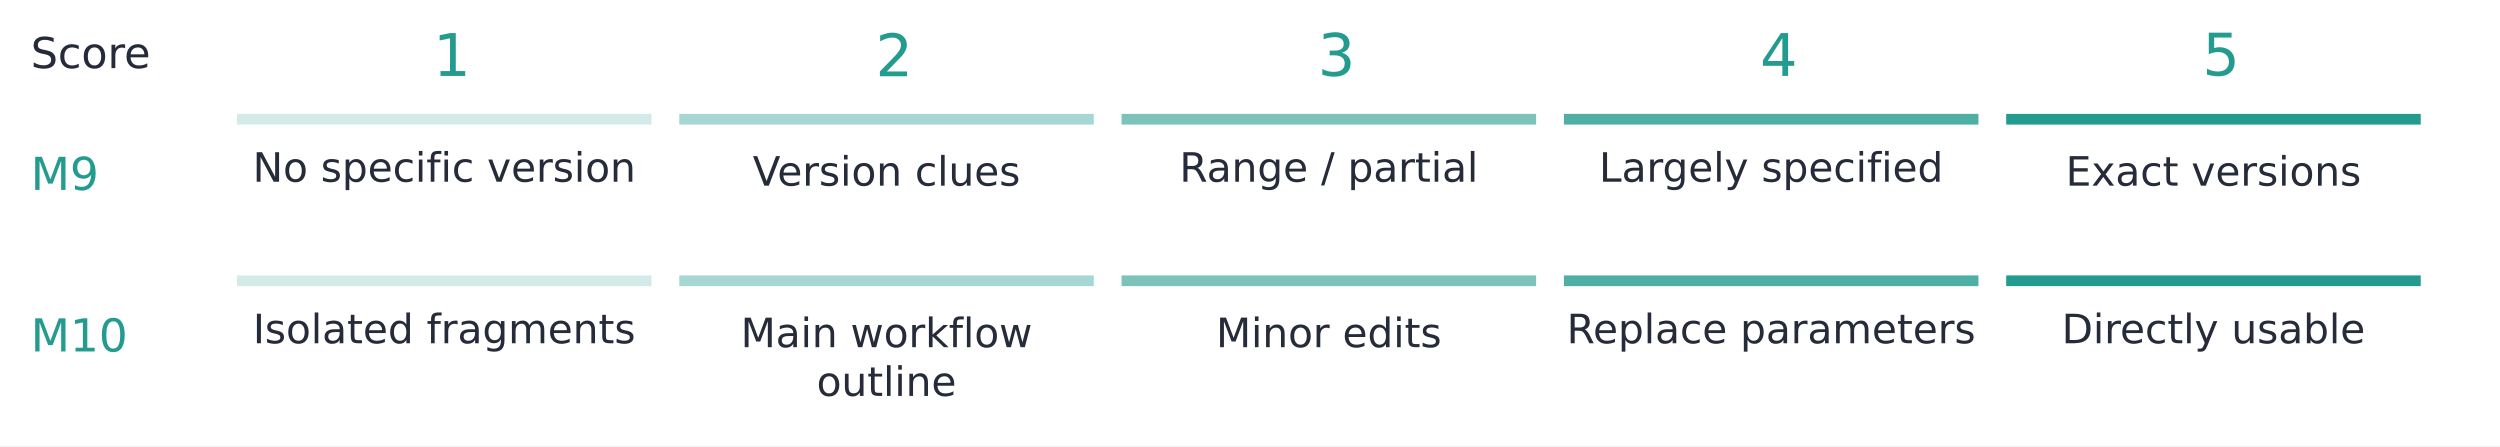
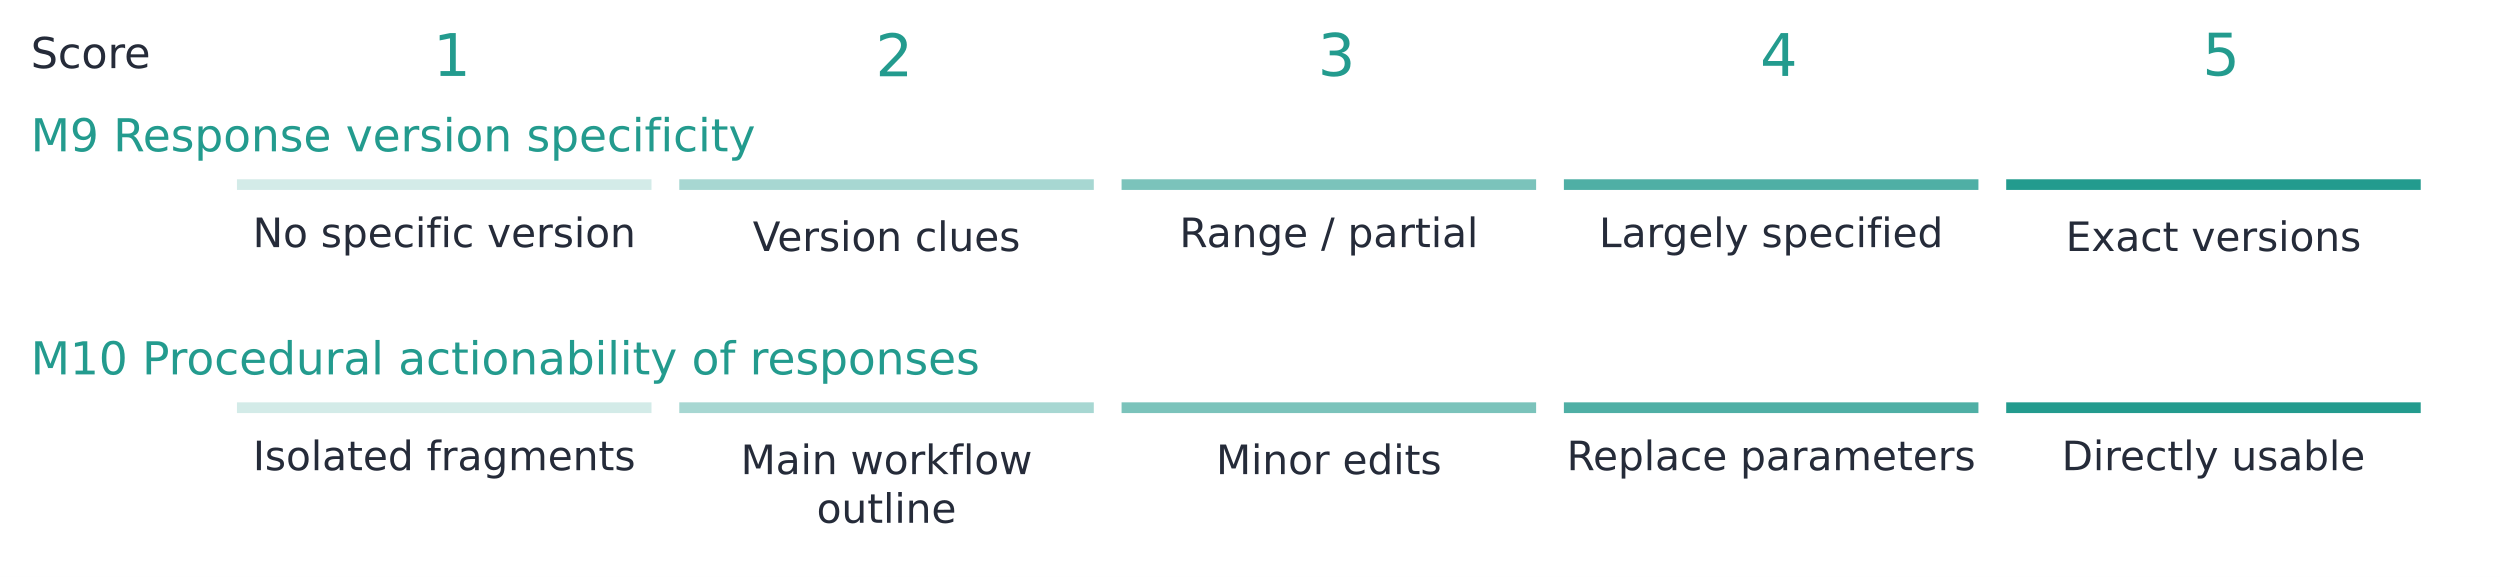
- <svg xmlns="http://www.w3.org/2000/svg" width="468pt" height="83.52pt" viewBox="0 0 468 83.52" version="1.1">
+ <svg xmlns="http://www.w3.org/2000/svg" width="468pt" height="108pt" viewBox="0 0 468 108" version="1.1">
  <defs>
    <style type="text/css">*{stroke-linejoin: round; stroke-linecap: butt}</style>
  </defs>
  <g id="figure_1">
    <g id="patch_1">
-       <path d="M 0 83.52  L 468 83.52  L 468 0  L 0 0  z " style="fill: #ffffff" />
+       <path d="M 0 108  L 468 108  L 468 0  L 0 0  z " style="fill: #ffffff" />
    </g>
    <g id="axes_1">
      <g id="line2d_1">
-         <path d="M 45.36 22.32  L 120.96 22.32  " clip-path="url(#pf0985feac5)" style="fill: none; stroke: #d3ebe8; stroke-width: 2; stroke-linecap: square" />
+         <path d="M 45.36 34.56  L 120.96 34.56  " clip-path="url(#pd53c5b107e)" style="fill: none; stroke: #d3ebe8; stroke-width: 2; stroke-linecap: square" />
      </g>
      <g id="line2d_2">
-         <path d="M 128.16 22.32  L 203.76 22.32  " clip-path="url(#pf0985feac5)" style="fill: none; stroke: #a7d7d2; stroke-width: 2; stroke-linecap: square" />
+         <path d="M 128.16 34.56  L 203.76 34.56  " clip-path="url(#pd53c5b107e)" style="fill: none; stroke: #a7d7d2; stroke-width: 2; stroke-linecap: square" />
      </g>
      <g id="line2d_3">
-         <path d="M 210.96 22.32  L 286.56 22.32  " clip-path="url(#pf0985feac5)" style="fill: none; stroke: #7bc3bb; stroke-width: 2; stroke-linecap: square" />
+         <path d="M 210.96 34.56  L 286.56 34.56  " clip-path="url(#pd53c5b107e)" style="fill: none; stroke: #7bc3bb; stroke-width: 2; stroke-linecap: square" />
      </g>
      <g id="line2d_4">
-         <path d="M 293.76 22.32  L 369.36 22.32  " clip-path="url(#pf0985feac5)" style="fill: none; stroke: #4fafa5; stroke-width: 2; stroke-linecap: square" />
+         <path d="M 293.76 34.56  L 369.36 34.56  " clip-path="url(#pd53c5b107e)" style="fill: none; stroke: #4fafa5; stroke-width: 2; stroke-linecap: square" />
      </g>
      <g id="line2d_5">
-         <path d="M 376.56 22.32  L 452.16 22.32  " clip-path="url(#pf0985feac5)" style="fill: none; stroke: #239b8e; stroke-width: 2; stroke-linecap: square" />
+         <path d="M 376.56 34.56  L 452.16 34.56  " clip-path="url(#pd53c5b107e)" style="fill: none; stroke: #239b8e; stroke-width: 2; stroke-linecap: square" />
      </g>
      <g id="line2d_6">
-         <path d="M 45.36 52.56  L 120.96 52.56  " clip-path="url(#pf0985feac5)" style="fill: none; stroke: #d3ebe8; stroke-width: 2; stroke-linecap: square" />
+         <path d="M 45.36 76.32  L 120.96 76.32  " clip-path="url(#pd53c5b107e)" style="fill: none; stroke: #d3ebe8; stroke-width: 2; stroke-linecap: square" />
      </g>
      <g id="line2d_7">
-         <path d="M 128.16 52.56  L 203.76 52.56  " clip-path="url(#pf0985feac5)" style="fill: none; stroke: #a7d7d2; stroke-width: 2; stroke-linecap: square" />
+         <path d="M 128.16 76.32  L 203.76 76.32  " clip-path="url(#pd53c5b107e)" style="fill: none; stroke: #a7d7d2; stroke-width: 2; stroke-linecap: square" />
      </g>
      <g id="line2d_8">
-         <path d="M 210.96 52.56  L 286.56 52.56  " clip-path="url(#pf0985feac5)" style="fill: none; stroke: #7bc3bb; stroke-width: 2; stroke-linecap: square" />
+         <path d="M 210.96 76.32  L 286.56 76.32  " clip-path="url(#pd53c5b107e)" style="fill: none; stroke: #7bc3bb; stroke-width: 2; stroke-linecap: square" />
      </g>
      <g id="line2d_9">
-         <path d="M 293.76 52.56  L 369.36 52.56  " clip-path="url(#pf0985feac5)" style="fill: none; stroke: #4fafa5; stroke-width: 2; stroke-linecap: square" />
+         <path d="M 293.76 76.32  L 369.36 76.32  " clip-path="url(#pd53c5b107e)" style="fill: none; stroke: #4fafa5; stroke-width: 2; stroke-linecap: square" />
      </g>
      <g id="line2d_10">
-         <path d="M 376.56 52.56  L 452.16 52.56  " clip-path="url(#pf0985feac5)" style="fill: none; stroke: #239b8e; stroke-width: 2; stroke-linecap: square" />
+         <path d="M 376.56 76.32  L 452.16 76.32  " clip-path="url(#pd53c5b107e)" style="fill: none; stroke: #239b8e; stroke-width: 2; stroke-linecap: square" />
      </g>
      <g id="text_1">
        <text style="font-size: 8px; font-family: 'DejaVu Sans'; text-anchor: start; fill: #252b39" x="5.76" y="12.752" transform="rotate(-0 5.76 12.75188)">Score</text>
      </g>
      <g id="text_2">
        <text style="font-size: 11px; font-family: 'DejaVu Sans'; text-anchor: middle; fill: #239b8e" x="84.6" y="14.21" transform="rotate(-0 84.6 14.20984)">1</text>
      </g>
      <g id="text_3">
        <text style="font-size: 11px; font-family: 'DejaVu Sans'; text-anchor: middle; fill: #239b8e" x="167.4" y="14.282" transform="rotate(-0 167.4 14.28203)">2</text>
      </g>
      <g id="text_4">
        <text style="font-size: 11px; font-family: 'DejaVu Sans'; text-anchor: middle; fill: #239b8e" x="250.2" y="14.204" transform="rotate(-0 250.2 14.20383)">3</text>
      </g>
      <g id="text_5">
        <text style="font-size: 11px; font-family: 'DejaVu Sans'; text-anchor: middle; fill: #239b8e" x="333" y="14.21" transform="rotate(-0 333 14.20984)">4</text>
      </g>
      <g id="text_6">
        <text style="font-size: 11px; font-family: 'DejaVu Sans'; text-anchor: middle; fill: #239b8e" x="415.8" y="14.132" transform="rotate(-0 415.8 14.13164)">5</text>
      </g>
      <g id="text_7">
-         <text style="font-size: 8.5px; font-family: 'DejaVu Sans'; text-anchor: start; fill: #239b8e" x="5.76" y="35.554" transform="rotate(-0 5.76 35.55387)">M9</text>
+         <text style="font-size: 8.5px; font-family: 'DejaVu Sans'; text-anchor: start; fill: #239b8e" x="5.76" y="28.325" transform="rotate(-0 5.76 28.32547)">M9  Response version specificity</text>
      </g>
      <g id="text_8">
-         <text style="font-size: 7.6px; font-family: 'DejaVu Sans'; text-anchor: middle; fill: #252b39" x="83.16" y="34.017" transform="rotate(-0 83.16 34.01713)">No specific version</text>
+         <text style="font-size: 7.6px; font-family: 'DejaVu Sans'; text-anchor: middle; fill: #252b39" x="83.16" y="46.257" transform="rotate(-0 83.16 46.25713)">No specific version</text>
      </g>
      <g id="text_9">
-         <text style="font-size: 7.6px; font-family: 'DejaVu Sans'; text-anchor: middle; fill: #252b39" x="165.96" y="34.753" transform="rotate(-0 165.96 34.75337)">Version clues</text>
+         <text style="font-size: 7.6px; font-family: 'DejaVu Sans'; text-anchor: middle; fill: #252b39" x="165.96" y="46.993" transform="rotate(-0 165.96 46.99338)">Version clues</text>
      </g>
      <g id="text_10">
-         <text style="font-size: 7.6px; font-family: 'DejaVu Sans'; text-anchor: middle; fill: #252b39" x="248.76" y="34.017" transform="rotate(-0 248.76 34.01713)">Range / partial</text>
+         <text style="font-size: 7.6px; font-family: 'DejaVu Sans'; text-anchor: middle; fill: #252b39" x="248.76" y="46.257" transform="rotate(-0 248.76 46.25713)">Range / partial</text>
      </g>
      <g id="text_11">
-         <text style="font-size: 7.6px; font-family: 'DejaVu Sans'; text-anchor: middle; fill: #252b39" x="331.56" y="34.017" transform="rotate(-0 331.56 34.01713)">Largely specified</text>
+         <text style="font-size: 7.6px; font-family: 'DejaVu Sans'; text-anchor: middle; fill: #252b39" x="331.56" y="46.257" transform="rotate(-0 331.56 46.25713)">Largely specified</text>
      </g>
      <g id="text_12">
-         <text style="font-size: 7.6px; font-family: 'DejaVu Sans'; text-anchor: middle; fill: #252b39" x="414.36" y="34.753" transform="rotate(-0 414.36 34.75337)">Exact versions</text>
+         <text style="font-size: 7.6px; font-family: 'DejaVu Sans'; text-anchor: middle; fill: #252b39" x="414.36" y="46.993" transform="rotate(-0 414.36 46.99338)">Exact versions</text>
      </g>
      <g id="text_13">
-         <text style="font-size: 8.5px; font-family: 'DejaVu Sans'; text-anchor: start; fill: #239b8e" x="5.76" y="65.794" transform="rotate(-0 5.76 65.79387)">M10</text>
+         <text style="font-size: 8.5px; font-family: 'DejaVu Sans'; text-anchor: start; fill: #239b8e" x="5.76" y="70.085" transform="rotate(-0 5.76 70.08547)">M10  Procedural actionability of responses</text>
      </g>
      <g id="text_14">
-         <text style="font-size: 7.6px; font-family: 'DejaVu Sans'; text-anchor: middle; fill: #252b39" x="83.16" y="64.257" transform="rotate(-0 83.16 64.25713)">Isolated fragments</text>
+         <text style="font-size: 7.6px; font-family: 'DejaVu Sans'; text-anchor: middle; fill: #252b39" x="83.16" y="88.017" transform="rotate(-0 83.16 88.01712)">Isolated fragments</text>
      </g>
      <g id="text_15">
-         <text style="font-size: 7.6px; font-family: 'DejaVu Sans'; fill: #252b39" transform="translate(138.6594 64.99338)">Main workflow</text>
-         <text style="font-size: 7.6px; font-family: 'DejaVu Sans'; fill: #252b39" transform="translate(152.8791 74.11338)">outline</text>
+         <text style="font-size: 7.6px; font-family: 'DejaVu Sans'; fill: #252b39" transform="translate(138.6594 88.75338)">Main workflow</text>
+         <text style="font-size: 7.6px; font-family: 'DejaVu Sans'; fill: #252b39" transform="translate(152.8791 97.87337)">outline</text>
      </g>
      <g id="text_16">
-         <text style="font-size: 7.6px; font-family: 'DejaVu Sans'; text-anchor: middle; fill: #252b39" x="248.76" y="64.993" transform="rotate(-0 248.76 64.99338)">Minor edits</text>
+         <text style="font-size: 7.6px; font-family: 'DejaVu Sans'; text-anchor: middle; fill: #252b39" x="248.76" y="88.753" transform="rotate(-0 248.76 88.75338)">Minor edits</text>
      </g>
      <g id="text_17">
-         <text style="font-size: 7.6px; font-family: 'DejaVu Sans'; text-anchor: middle; fill: #252b39" x="331.56" y="64.257" transform="rotate(-0 331.56 64.25713)">Replace parameters</text>
+         <text style="font-size: 7.6px; font-family: 'DejaVu Sans'; text-anchor: middle; fill: #252b39" x="331.56" y="88.017" transform="rotate(-0 331.56 88.01712)">Replace parameters</text>
      </g>
      <g id="text_18">
-         <text style="font-size: 7.6px; font-family: 'DejaVu Sans'; text-anchor: middle; fill: #252b39" x="414.36" y="64.257" transform="rotate(-0 414.36 64.25713)">Directly usable</text>
+         <text style="font-size: 7.6px; font-family: 'DejaVu Sans'; text-anchor: middle; fill: #252b39" x="414.36" y="88.017" transform="rotate(-0 414.36 88.01712)">Directly usable</text>
      </g>
    </g>
  </g>
  <defs>
-     <clipPath id="pf0985feac5">
-       <rect x="0" y="0" width="468" height="83.52" />
+     <clipPath id="pd53c5b107e">
+       <rect x="0" y="0" width="468" height="108" />
    </clipPath>
  </defs>
</svg>
